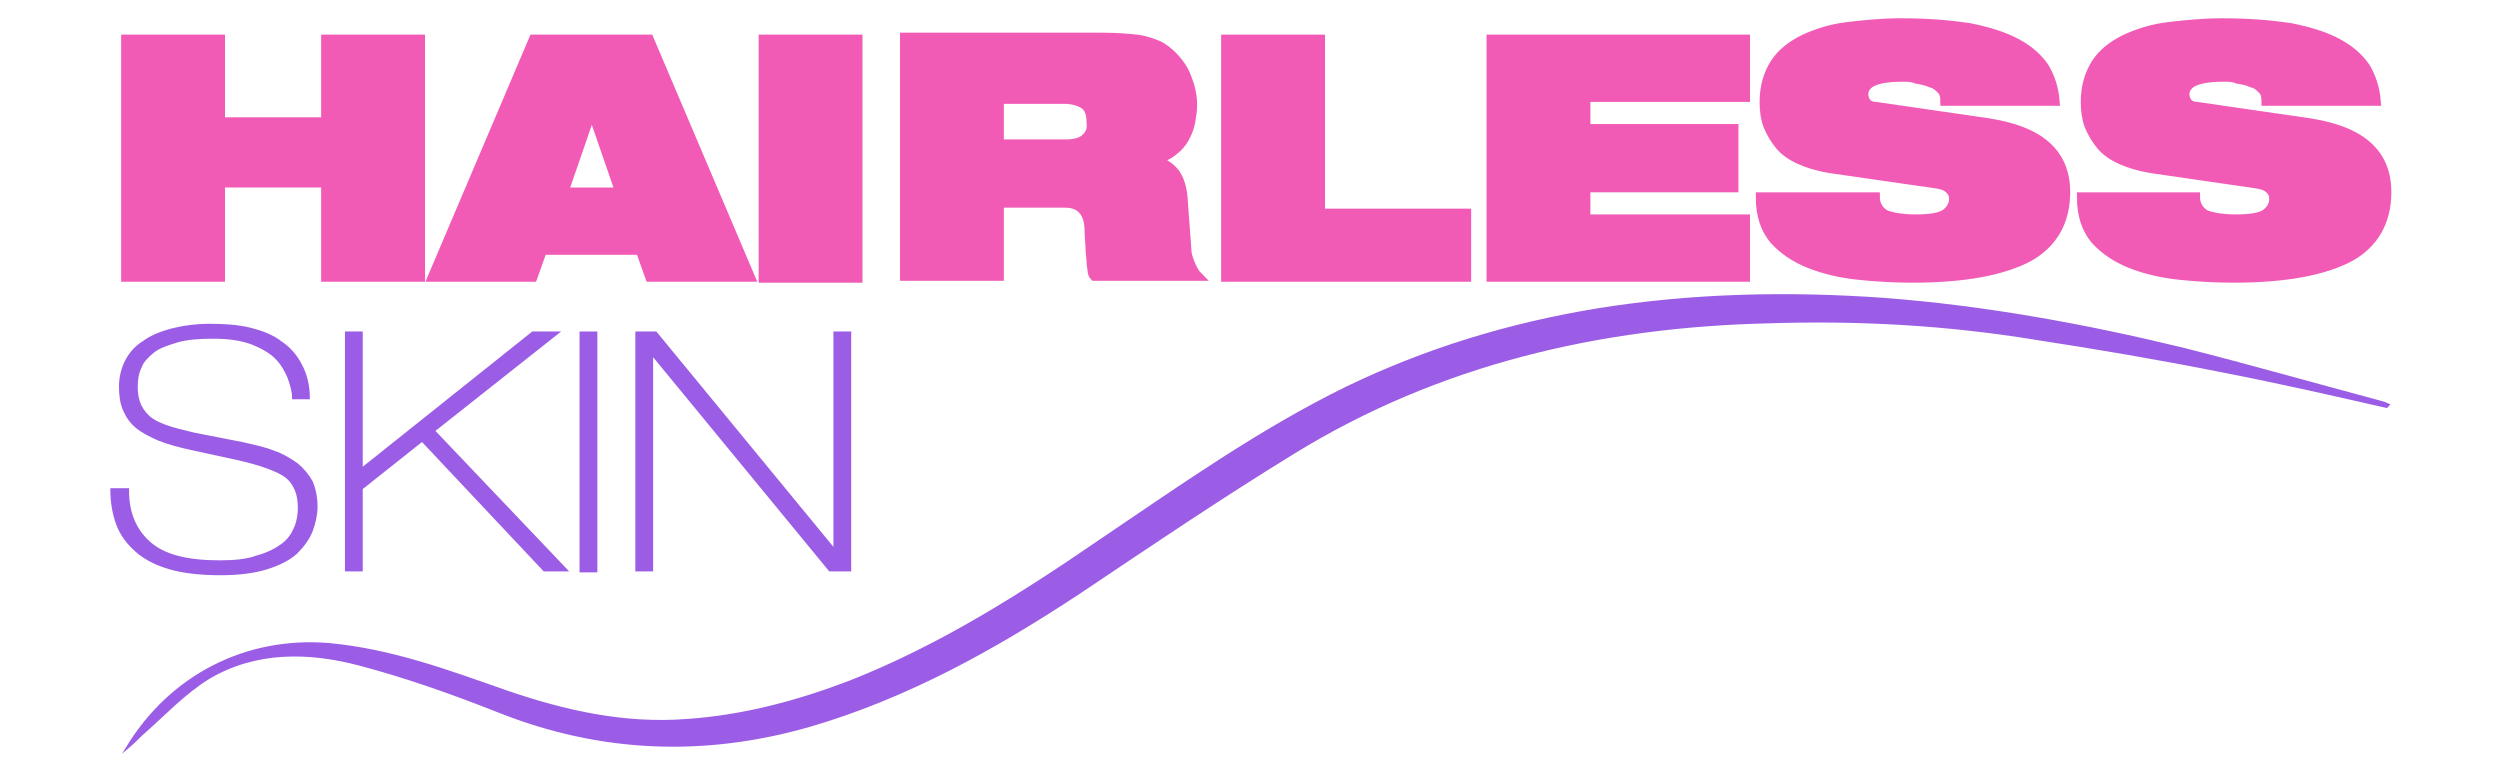
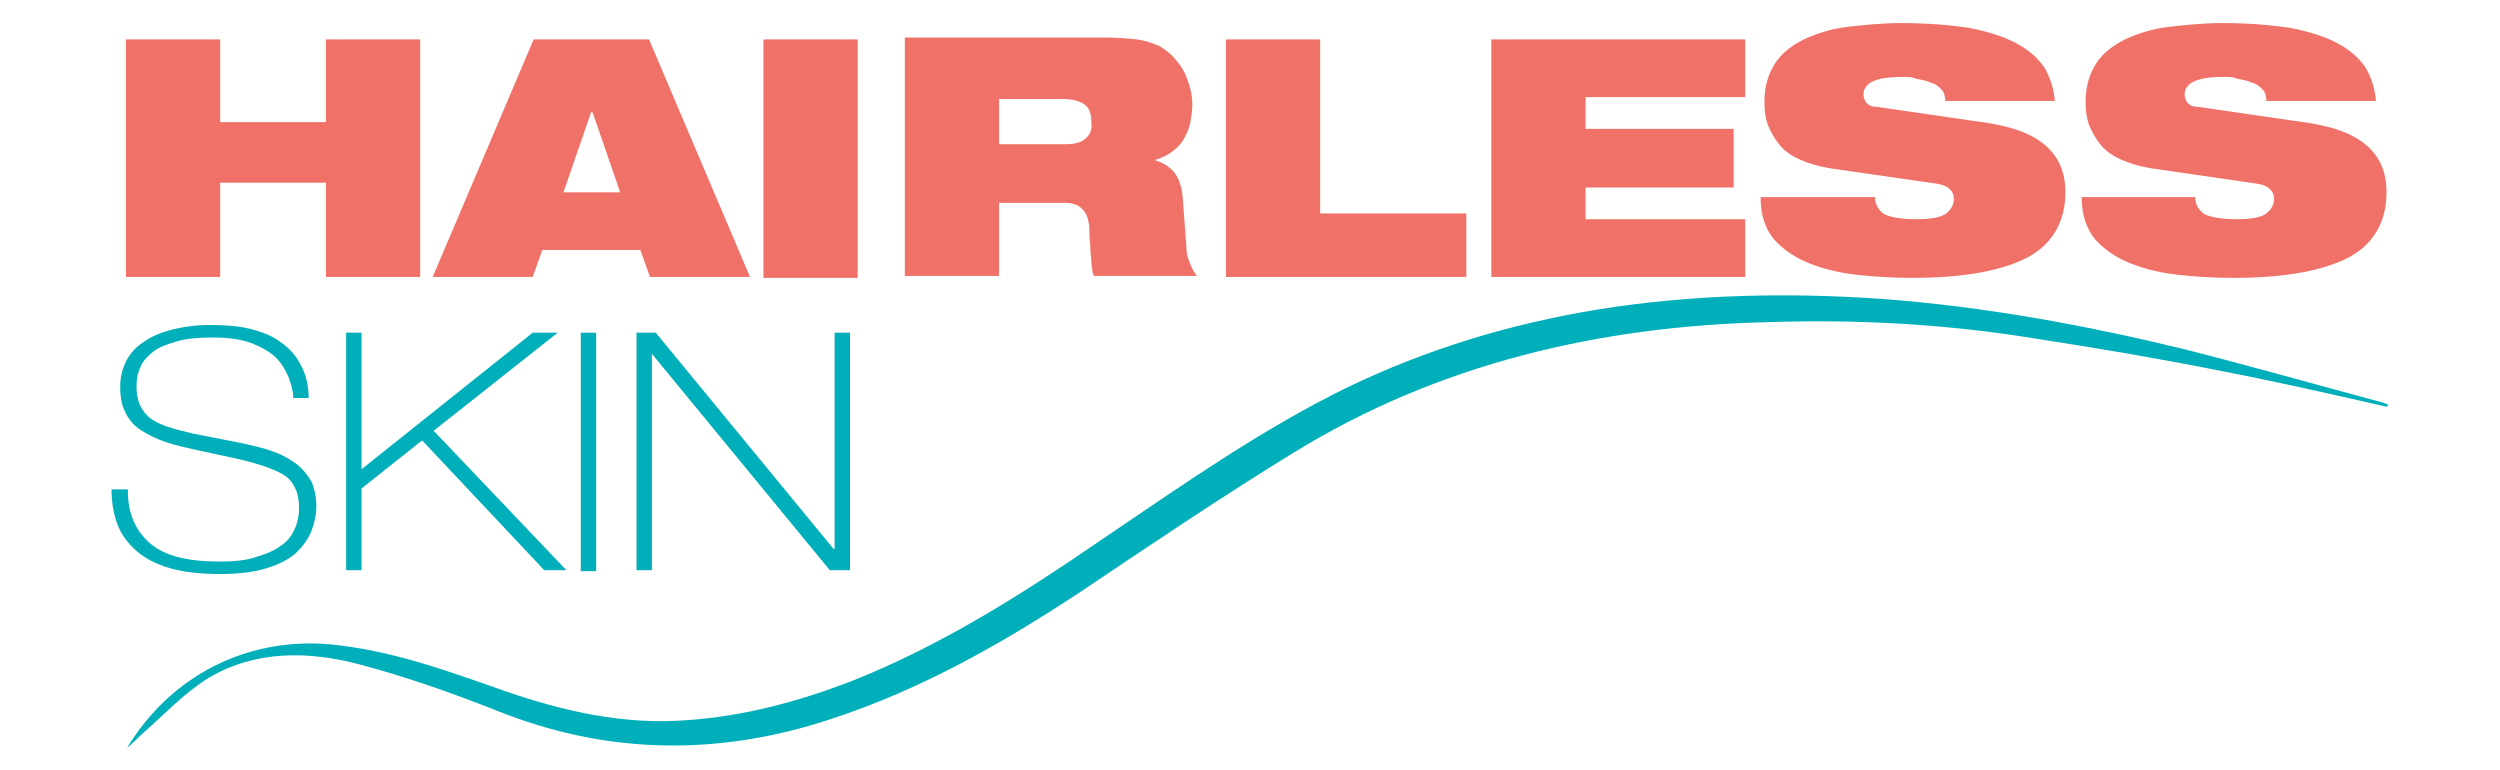
<svg xmlns="http://www.w3.org/2000/svg" version="1.1" id="Layer_1" x="0px" y="0px" viewBox="0 0 260 80" style="enable-background:new 0 0 260 80;" xml:space="preserve">
  <style type="text/css">
- 	.st0{fill:#F15BB5;stroke:#F15BB5;stroke-miterlimit:10;}
- 	.st1{fill:#9B5DE5;stroke:#9B5DE5;stroke-width:0.25;stroke-miterlimit:10;}
+ 	.st0{fill:#F07167;}
+ 	.st1{fill:#00AFB9;}
</style>
  <g>
    <polygon class="st0" points="33.9,19 22.9,19 22.9,28.8 13.1,28.8 13.1,4.1 22.9,4.1 22.9,12.7 33.9,12.7 33.9,4.1 43.7,4.1    43.7,28.8 33.9,28.8  " />
    <path class="st0" d="M67.5,4.1h-12L45,28.8h10.4l1-2.8h10.2l1,2.8H78L67.5,4.1z M58.6,20l2.9-8.4h0.1l2.9,8.4H58.6z" />
    <rect x="79.4" y="4.1" class="st0" width="9.8" height="24.8" />
    <path class="st0" d="M123.8,27.5c-0.2-0.5-0.4-1-0.4-1.6l-0.4-5.4c-0.1-1.1-0.4-2-0.9-2.6s-1.2-1-1.9-1.2v-0.1   c0.7-0.2,1.3-0.5,1.8-0.9s0.9-0.8,1.2-1.4c0.3-0.5,0.5-1.1,0.6-1.6c0.1-0.6,0.2-1.2,0.2-1.8c0-0.7-0.1-1.3-0.3-2   c-0.2-0.6-0.4-1.2-0.7-1.7c-0.3-0.5-0.7-1-1.1-1.4s-0.8-0.7-1.3-1c-0.7-0.3-1.5-0.6-2.4-0.7s-2.1-0.2-3.5-0.2H94.1v24.8h9.8v-7.6   h6.9c0.9,0,1.5,0.3,1.9,0.8s0.6,1.2,0.6,2.2c0,0.7,0.1,1.3,0.1,1.8s0.1,0.9,0.1,1.3s0.1,0.7,0.1,0.9c0,0.2,0.1,0.5,0.2,0.6h10.7   C124.3,28.5,124,28,123.8,27.5z M112.9,14.4c-0.4,0.4-1.1,0.6-2.1,0.6h-6.9v-4.7h6.8c0.8,0,1.5,0.2,2,0.5s0.8,0.9,0.8,1.9   C113.6,13.4,113.4,14,112.9,14.4z" />
    <polygon class="st0" points="127.5,4.1 137.3,4.1 137.3,22.2 152.5,22.2 152.5,28.8 127.5,28.8  " />
    <polygon class="st0" points="155.1,4.1 181.5,4.1 181.5,10.1 164.9,10.1 164.9,13.4 180.3,13.4 180.3,19.5 164.9,19.5 164.9,22.8    181.5,22.8 181.5,28.8 155.1,28.8  " />
    <path class="st0" d="M190.3,17.5c-1.2-0.2-2.2-0.5-3.1-0.9c-0.9-0.4-1.6-0.9-2.1-1.5s-0.9-1.3-1.2-2c-0.3-0.8-0.4-1.6-0.4-2.5   c0-1.6,0.4-2.9,1.1-4c0.7-1.1,1.8-1.9,3-2.5c1.3-0.6,2.8-1.1,4.5-1.3s3.6-0.4,5.6-0.4c2.8,0,5.1,0.2,7.1,0.5c2,0.4,3.6,0.9,4.9,1.6   c1.3,0.7,2.2,1.5,2.9,2.5c0.6,1,1,2.2,1.1,3.5h-11.4c0-0.5-0.1-0.9-0.4-1.2c-0.3-0.3-0.6-0.6-1.1-0.7c-0.4-0.2-0.9-0.3-1.5-0.4   C198.9,8,198.4,8,197.8,8c-1.5,0-2.5,0.2-3.1,0.5s-0.9,0.8-0.9,1.3c0,0.3,0.1,0.6,0.3,0.9c0.2,0.2,0.5,0.4,1,0.4l11.7,1.7   c2.5,0.4,4.5,1.1,5.9,2.3s2.1,2.8,2.1,4.9c0,3-1.3,5.3-3.8,6.7c-2.6,1.4-6.6,2.2-12.1,2.2c-1.9,0-3.7-0.1-5.6-0.3   c-1.9-0.2-3.6-0.6-5.1-1.2s-2.7-1.4-3.7-2.5c-0.9-1.1-1.4-2.5-1.4-4.4H195c0,0.8,0.4,1.4,1,1.8c0.7,0.3,1.8,0.5,3.3,0.5   s2.6-0.2,3.1-0.6s0.8-0.9,0.8-1.5c0-0.4-0.1-0.7-0.4-1c-0.3-0.3-0.7-0.5-1.4-0.6L190.3,17.5z" />
    <path class="st0" d="M223.7,17.5c-1.2-0.2-2.2-0.5-3.1-0.9c-0.9-0.4-1.6-0.9-2.1-1.5s-0.9-1.3-1.2-2c-0.3-0.8-0.4-1.6-0.4-2.5   c0-1.6,0.4-2.9,1.1-4c0.7-1.1,1.8-1.9,3-2.5c1.3-0.6,2.8-1.1,4.5-1.3s3.6-0.4,5.6-0.4c2.8,0,5.1,0.2,7.1,0.5c2,0.4,3.6,0.9,4.9,1.6   c1.3,0.7,2.2,1.5,2.9,2.5c0.6,1,1,2.2,1.1,3.5h-11.4c0-0.5-0.1-0.9-0.4-1.2c-0.3-0.3-0.6-0.6-1.1-0.7c-0.4-0.2-0.9-0.3-1.5-0.4   C232.3,8,231.8,8,231.2,8c-1.5,0-2.5,0.2-3.1,0.5s-0.9,0.8-0.9,1.3c0,0.3,0.1,0.6,0.3,0.9c0.2,0.2,0.5,0.4,1,0.4l11.7,1.7   c2.5,0.4,4.5,1.1,5.9,2.3s2.1,2.8,2.1,4.9c0,3-1.3,5.3-3.8,6.7c-2.6,1.4-6.6,2.2-12.1,2.2c-1.9,0-3.7-0.1-5.6-0.3   c-1.9-0.2-3.6-0.6-5.1-1.2s-2.7-1.4-3.7-2.5c-0.9-1.1-1.4-2.5-1.4-4.4h11.8c0,0.8,0.4,1.4,1,1.8c0.7,0.3,1.8,0.5,3.3,0.5   s2.6-0.2,3.1-0.6s0.8-0.9,0.8-1.5c0-0.4-0.1-0.7-0.4-1c-0.3-0.3-0.7-0.5-1.4-0.6L223.7,17.5z" />
  </g>
  <path class="st1" d="M248.2,42.3c-5.7-1.3-11.4-2.6-17.1-3.7c-6.5-1.3-13-2.4-19.5-3.4c-9.2-1.5-18.4-2-27.6-1.7  c-17.6,0.4-34.4,4.3-49.5,13.6c-7.5,4.6-14.9,9.6-22.2,14.5c-8.8,5.8-17.9,10.9-28.2,13.9c-10.9,3.1-21.6,2.7-32.2-1.5  c-4.8-1.9-9.6-3.6-14.5-4.9c-5.3-1.4-10.8-1.5-15.7,1.4c-2.6,1.6-4.7,3.9-7,5.9c-0.4,0.4-0.8,0.8-1.5,1.4c4.6-7.6,12.5-11.5,21-10.8  c6.5,0.6,12.4,2.8,18.4,4.9c6.1,2.1,12.3,3.5,18.8,3c5.9-0.4,11.5-1.9,17-4c9.4-3.7,17.9-9.1,26.2-14.8c8.3-5.6,16.5-11.4,25.5-15.8  c8.3-4,16.9-6.6,26-8.1c9.9-1.6,19.9-1.8,29.8-1.1c10.5,0.8,20.9,2.7,31.2,5.2c6.7,1.7,13.4,3.6,20.1,5.4c0.4,0.1,0.8,0.2,1.2,0.4  C248.3,42.2,248.3,42.2,248.2,42.3z" />
  <g>
    <path class="st1" d="M13.3,51.1c0,2.3,0.8,4.1,2.3,5.4c1.5,1.3,3.9,1.9,7.2,1.9c1.5,0,2.8-0.1,3.9-0.5c1.1-0.3,1.9-0.7,2.6-1.2   s1.1-1.1,1.4-1.8s0.4-1.4,0.4-2.1c0-0.7-0.1-1.3-0.3-1.8c-0.2-0.5-0.5-1-1-1.4s-1.2-0.7-2-1s-1.9-0.6-3.2-0.9l-4.6-1   c-1.4-0.3-2.5-0.6-3.5-1c-0.9-0.4-1.7-0.8-2.3-1.3s-1-1.1-1.3-1.8s-0.4-1.5-0.4-2.4s0.2-1.8,0.6-2.6c0.4-0.8,1-1.5,1.8-2   c0.8-0.6,1.8-1,2.9-1.3c1.2-0.3,2.5-0.5,4-0.5c1.6,0,3,0.1,4.2,0.4s2.3,0.7,3.2,1.4c0.9,0.6,1.6,1.4,2.1,2.4   c0.5,0.9,0.8,2.1,0.8,3.4h-1.6c0-0.7-0.2-1.4-0.5-2.2c-0.3-0.7-0.7-1.4-1.3-2c-0.6-0.6-1.5-1.1-2.5-1.5c-1.1-0.4-2.4-0.6-4-0.6   c-1.5,0-2.8,0.1-3.8,0.4c-1,0.3-1.9,0.6-2.5,1.1s-1.1,1-1.3,1.6c-0.3,0.6-0.4,1.3-0.4,2s0.1,1.3,0.3,1.8s0.5,0.9,0.9,1.3   c0.4,0.4,1,0.7,1.8,1s1.7,0.5,2.9,0.8l5.1,1c1.3,0.3,2.3,0.5,3.3,0.9c0.9,0.3,1.7,0.8,2.4,1.3c0.6,0.5,1.1,1.1,1.5,1.8   c0.3,0.7,0.5,1.6,0.5,2.6c0,0.8-0.2,1.7-0.5,2.5s-0.9,1.6-1.6,2.3c-0.8,0.7-1.8,1.2-3.1,1.6c-1.3,0.4-2.9,0.6-4.8,0.6   c-2,0-3.8-0.2-5.2-0.6c-1.4-0.4-2.6-1-3.5-1.8s-1.6-1.7-2-2.8s-0.6-2.3-0.6-3.6h1.7V51.1z" />
    <polygon class="st1" points="36,34.6 37.6,34.6 37.6,48.8 55.4,34.6 58,34.6 45.1,44.8 58.9,59.3 56.6,59.3 43.9,45.8 37.6,50.8    37.6,59.3 36,59.3  " />
    <rect x="60.4" y="34.6" class="st1" width="1.6" height="24.8" />
    <polygon class="st1" points="66.2,34.6 68.2,34.6 86.7,57.1 86.8,57.1 86.8,34.6 88.4,34.6 88.4,59.3 86.3,59.3 67.8,36.8    67.8,36.8 67.8,59.3 66.2,59.3  " />
  </g>
</svg>
